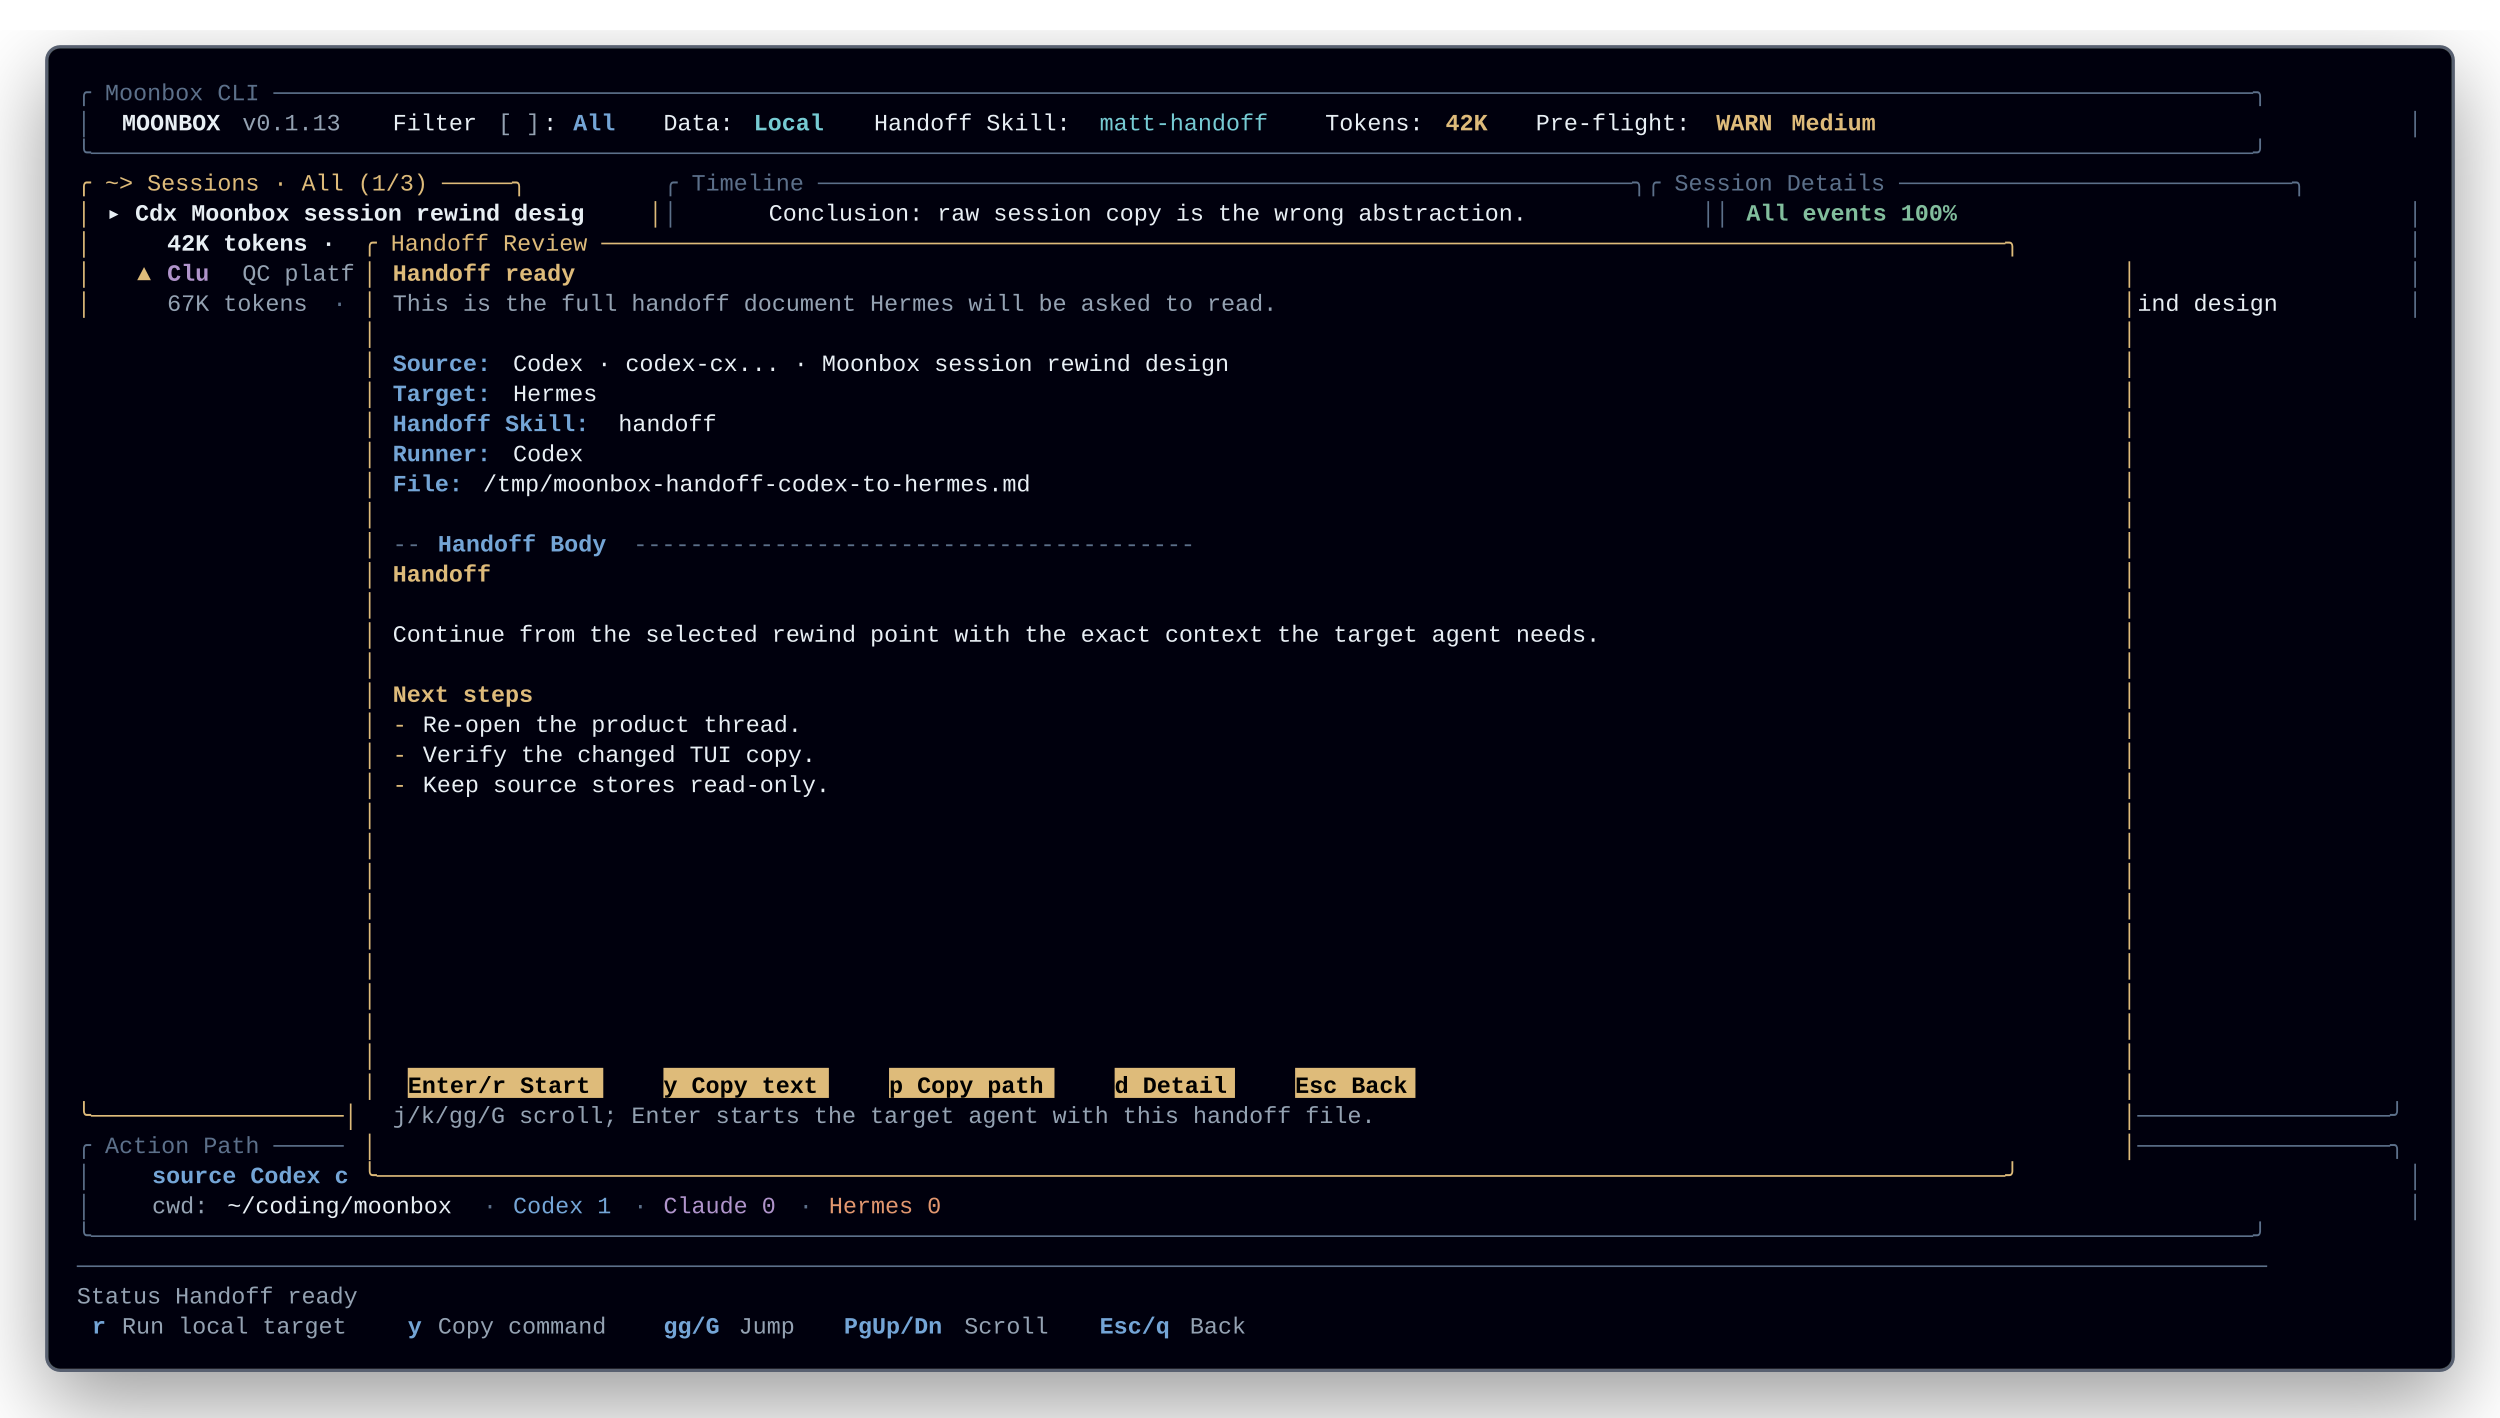
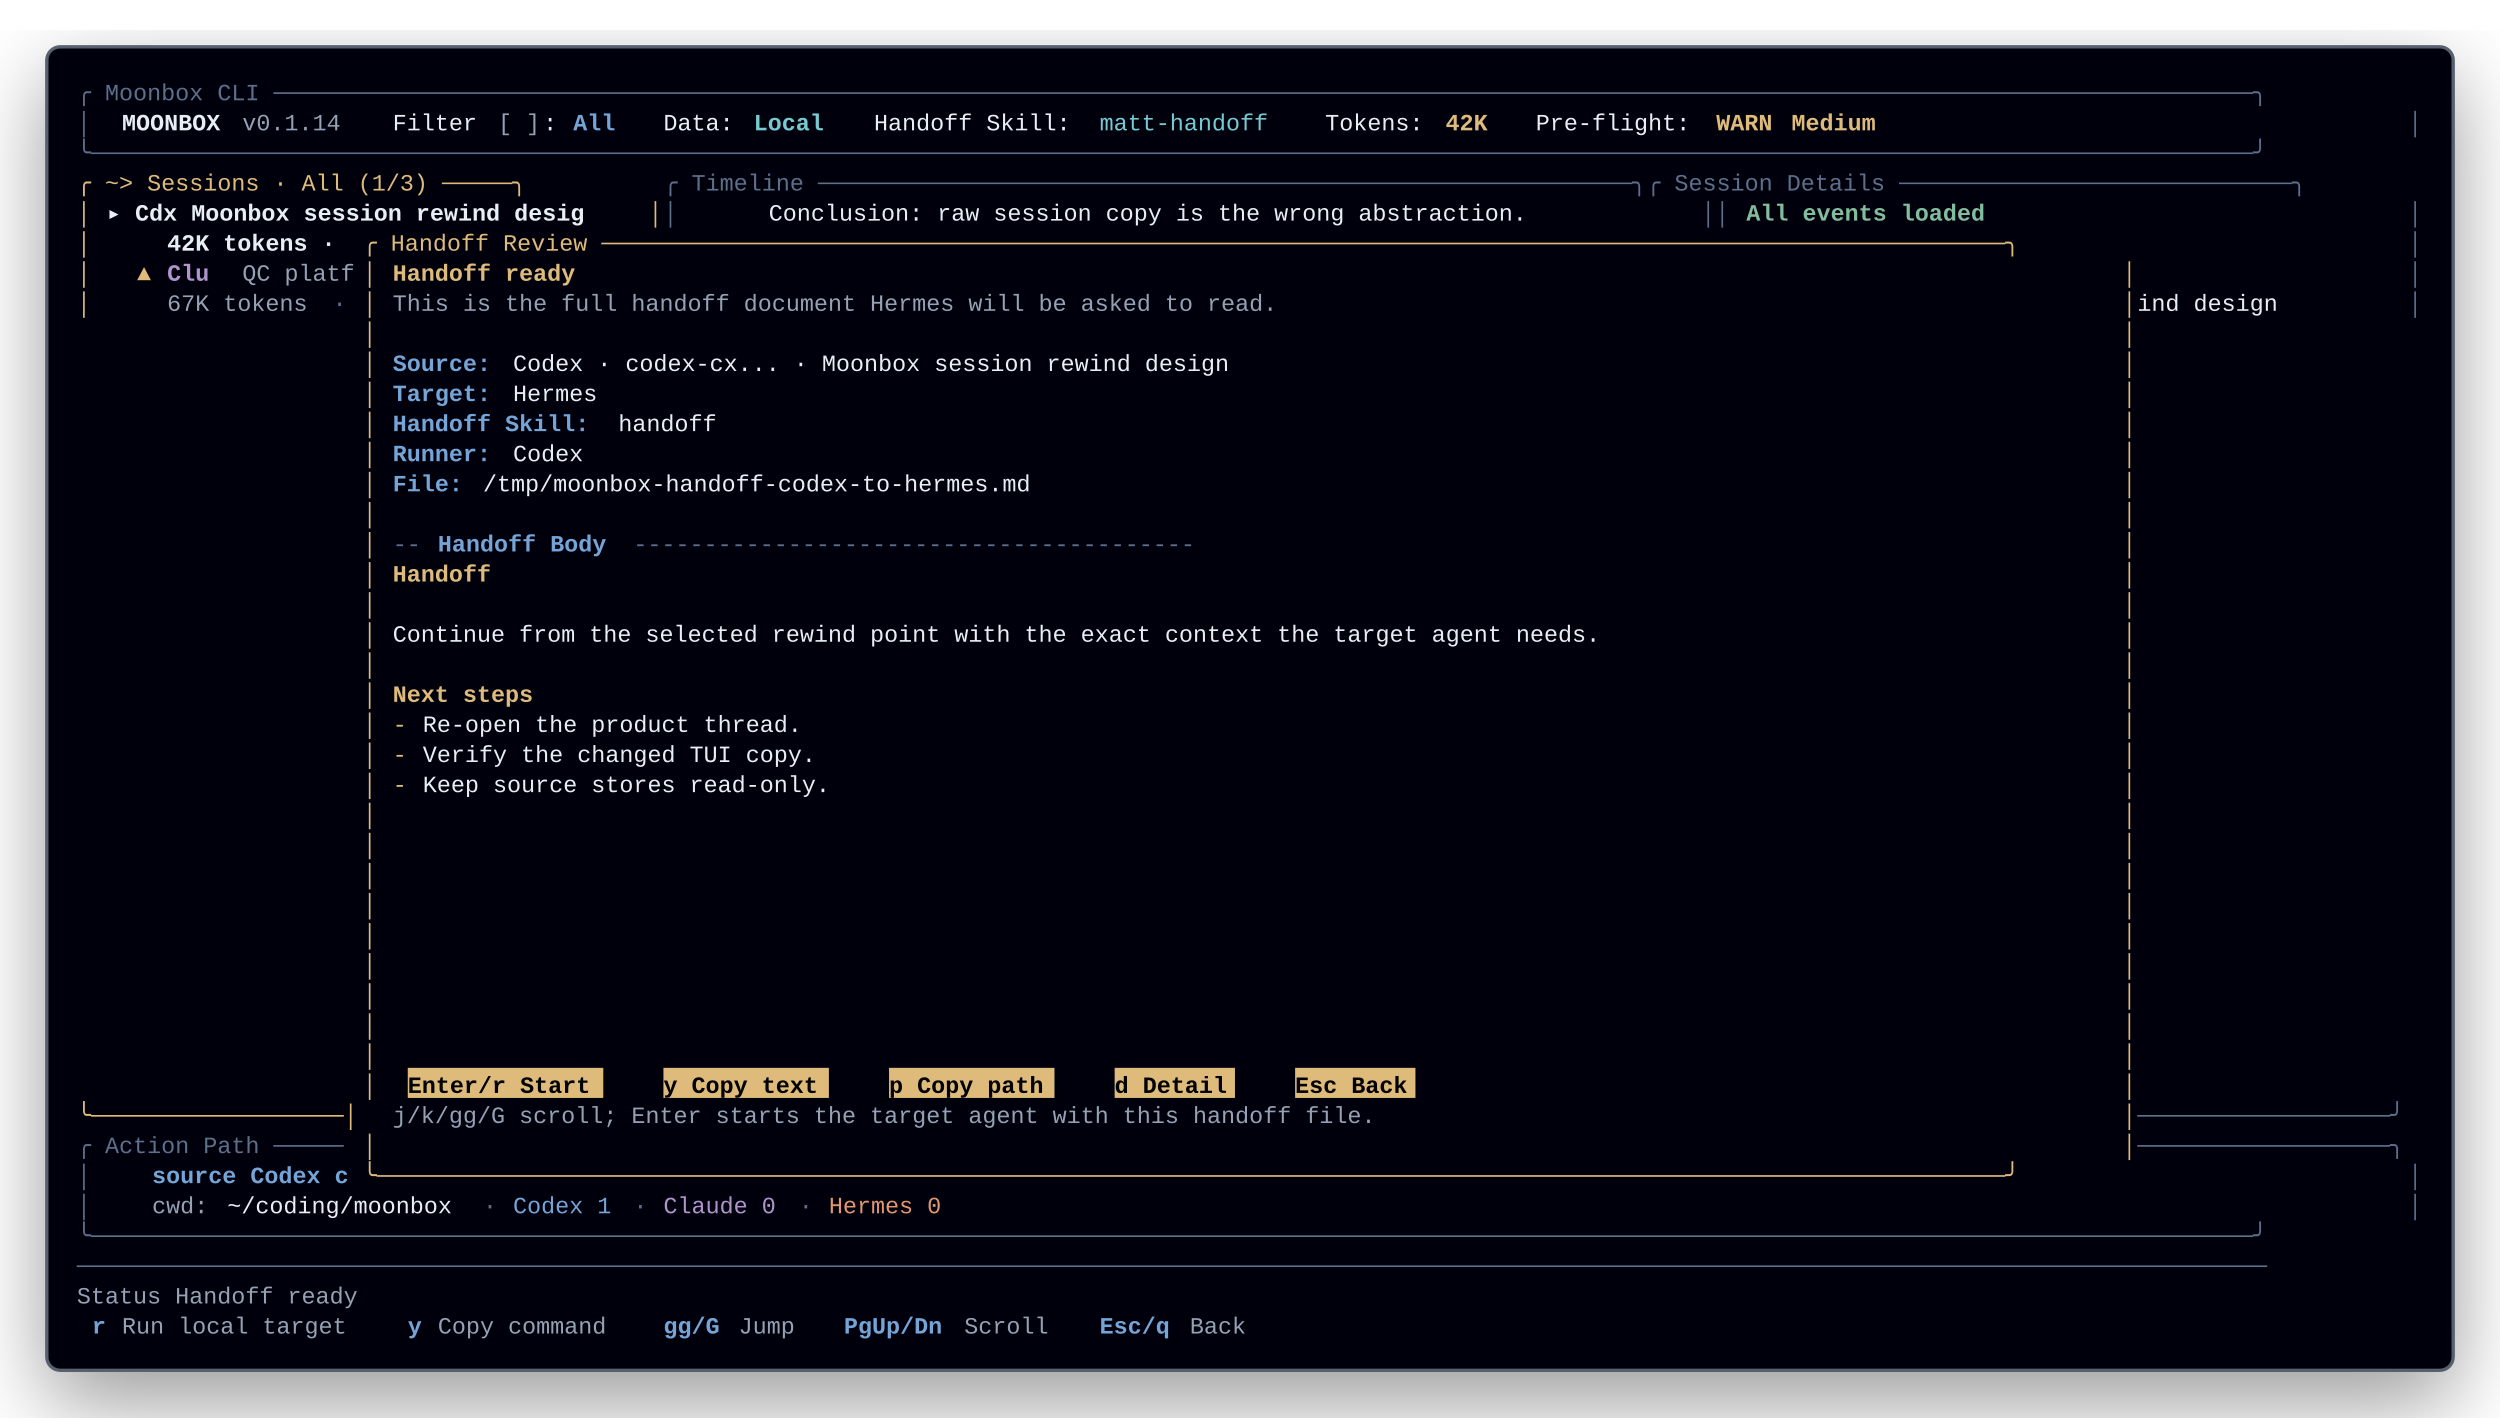
<svg xmlns="http://www.w3.org/2000/svg" width="1496" height="848" viewBox="0 0 1496 848" role="img" aria-labelledby="title desc">
  <defs>
    <filter id="shadow" x="-10%" y="-10%" width="120%" height="120%">
      <feDropShadow dx="0" dy="18" stdDeviation="26" flood-color="#000000" flood-opacity="0.40" />
    </filter>
    <style>
      .mono { font-family: ui-monospace, SFMono-Regular, Menlo, Monaco, Consolas, "Liberation Mono", monospace; white-space: pre; }
    </style>
  </defs>
  <rect x="28" y="28" width="1440" height="792" rx="8" fill="#050607" stroke="#58616f" stroke-width="2" filter="url(#shadow)" />
  <text x="46" y="60" class="mono" font-size="14" font-weight="500" fill="#5c708a">╭ Moonbox CLI ─────────────────────────────────────────────────────────────────────────────────────────────────────────────────────────────────────────────╮</text>
  <text x="46" y="78" class="mono" font-size="14" font-weight="500" fill="#5c708a">│</text>
  <text x="73" y="78" class="mono" font-size="14" font-weight="800" fill="#e8eff4">MOONBOX</text>
-   <text x="145" y="78" class="mono" font-size="14" font-weight="500" fill="#94a2b2">v0.1.13</text>
+   <text x="145" y="78" class="mono" font-size="14" font-weight="500" fill="#94a2b2">v0.1.14</text>
  <text x="235" y="78" class="mono" font-size="14" font-weight="500" fill="#e8eff4">Filter</text>
  <text x="298" y="78" class="mono" font-size="14" font-weight="500" fill="#94a2b2">[ ]</text>
  <text x="325" y="78" class="mono" font-size="14" font-weight="500" fill="#e8eff4">:</text>
  <text x="343" y="78" class="mono" font-size="14" font-weight="800" fill="#74a5d6">All</text>
  <text x="397" y="78" class="mono" font-size="14" font-weight="500" fill="#e8eff4">Data:</text>
  <text x="451" y="78" class="mono" font-size="14" font-weight="800" fill="#76cbd3">Local</text>
  <text x="523" y="78" class="mono" font-size="14" font-weight="500" fill="#e8eff4">Handoff Skill:</text>
  <text x="658" y="78" class="mono" font-size="14" font-weight="500" fill="#76cbd3">matt-handoff</text>
  <text x="793" y="78" class="mono" font-size="14" font-weight="500" fill="#e8eff4">Tokens:</text>
  <text x="865" y="78" class="mono" font-size="14" font-weight="800" fill="#debb7a">42K</text>
  <text x="919" y="78" class="mono" font-size="14" font-weight="500" fill="#e8eff4">Pre-flight:</text>
  <text x="1027" y="78" class="mono" font-size="14" font-weight="800" fill="#debb7a">WARN</text>
  <text x="1072" y="78" class="mono" font-size="14" font-weight="800" fill="#debb7a">Medium</text>
  <text x="1441" y="78" class="mono" font-size="14" font-weight="500" fill="#5c708a">│</text>
  <text x="46" y="96" class="mono" font-size="14" font-weight="500" fill="#5c708a">╰──────────────────────────────────────────────────────────────────────────────────────────────────────────────────────────────────────────────────────────╯</text>
  <text x="46" y="114" class="mono" font-size="14" font-weight="500" fill="#debb7a">╭ ~&gt; Sessions · All (1/3)        ─────╮</text>
  <text x="397" y="114" class="mono" font-size="14" font-weight="500" fill="#5c708a">╭ Timeline ──────────────────────────────────────────────────────────╮╭ Session Details ────────────────────────────╮</text>
  <text x="46" y="132" class="mono" font-size="14" font-weight="500" fill="#debb7a">│</text>
  <text x="64" y="132" class="mono" font-size="14" font-weight="800" fill="#e8eff4">▸ Cdx  Moonbox session rewind desig</text>
  <text x="388" y="132" class="mono" font-size="14" font-weight="500" fill="#debb7a">│</text>
  <text x="397" y="132" class="mono" font-size="14" font-weight="500" fill="#5c708a">│</text>
  <text x="460" y="132" class="mono" font-size="14" font-weight="500" fill="#e8eff4">Conclusion: raw session copy is the wrong abstraction.</text>
  <text x="1018" y="132" class="mono" font-size="14" font-weight="500" fill="#5c708a">││</text>
-   <text x="1045" y="132" class="mono" font-size="14" font-weight="800" fill="#82be9d">All events 100%</text>
+   <text x="1045" y="132" class="mono" font-size="14" font-weight="800" fill="#82be9d">All events loaded</text>
  <text x="1441" y="132" class="mono" font-size="14" font-weight="500" fill="#5c708a">│</text>
  <text x="46" y="150" class="mono" font-size="14" font-weight="500" fill="#debb7a">│</text>
  <text x="100" y="150" class="mono" font-size="14" font-weight="800" fill="#e8eff4">42K tokens ·</text>
  <text x="217" y="150" class="mono" font-size="14" font-weight="500" fill="#debb7a">╭ Handoff Review ────────────────────────────────────────────────────────────────────────────────────────────────────╮</text>
  <text x="1441" y="150" class="mono" font-size="14" font-weight="500" fill="#5c708a">│</text>
  <text x="46" y="168" class="mono" font-size="14" font-weight="500" fill="#debb7a">│</text>
  <text x="82" y="168" class="mono" font-size="14" font-weight="500" fill="#debb7a">▲</text>
  <text x="100" y="168" class="mono" font-size="14" font-weight="800" fill="#b094cb">Clu</text>
  <text x="145" y="168" class="mono" font-size="14" font-weight="500" fill="#94a2b2">QC platf</text>
  <text x="217" y="168" class="mono" font-size="14" font-weight="500" fill="#debb7a">│</text>
  <text x="235" y="168" class="mono" font-size="14" font-weight="800" fill="#debb7a">Handoff ready</text>
  <text x="1270" y="168" class="mono" font-size="14" font-weight="500" fill="#debb7a">│</text>
  <text x="1441" y="168" class="mono" font-size="14" font-weight="500" fill="#5c708a">│</text>
  <text x="46" y="186" class="mono" font-size="14" font-weight="500" fill="#debb7a">│</text>
  <text x="100" y="186" class="mono" font-size="14" font-weight="500" fill="#94a2b2">67K tokens</text>
  <text x="199" y="186" class="mono" font-size="14" font-weight="500" fill="#5c708a">·</text>
  <text x="217" y="186" class="mono" font-size="14" font-weight="500" fill="#debb7a">│</text>
  <text x="235" y="186" class="mono" font-size="14" font-weight="500" fill="#94a2b2">This is the full handoff document Hermes will be asked to read.</text>
  <text x="1270" y="186" class="mono" font-size="14" font-weight="500" fill="#debb7a">│</text>
  <text x="1279" y="186" class="mono" font-size="14" font-weight="500" fill="#e8eff4">ind design</text>
  <text x="1441" y="186" class="mono" font-size="14" font-weight="500" fill="#5c708a">│</text>
  <text x="217" y="204" class="mono" font-size="14" font-weight="500" fill="#debb7a">│</text>
  <text x="1270" y="204" class="mono" font-size="14" font-weight="500" fill="#debb7a">│</text>
  <text x="217" y="222" class="mono" font-size="14" font-weight="500" fill="#debb7a">│</text>
  <text x="235" y="222" class="mono" font-size="14" font-weight="800" fill="#74a5d6">Source:</text>
  <text x="307" y="222" class="mono" font-size="14" font-weight="500" fill="#e8eff4">Codex · codex-cx... · Moonbox session rewind design</text>
  <text x="1270" y="222" class="mono" font-size="14" font-weight="500" fill="#debb7a">│</text>
  <text x="217" y="240" class="mono" font-size="14" font-weight="500" fill="#debb7a">│</text>
  <text x="235" y="240" class="mono" font-size="14" font-weight="800" fill="#74a5d6">Target:</text>
  <text x="307" y="240" class="mono" font-size="14" font-weight="500" fill="#e8eff4">Hermes</text>
  <text x="1270" y="240" class="mono" font-size="14" font-weight="500" fill="#debb7a">│</text>
  <text x="217" y="258" class="mono" font-size="14" font-weight="500" fill="#debb7a">│</text>
  <text x="235" y="258" class="mono" font-size="14" font-weight="800" fill="#74a5d6">Handoff Skill:</text>
  <text x="370" y="258" class="mono" font-size="14" font-weight="500" fill="#e8eff4">handoff</text>
  <text x="1270" y="258" class="mono" font-size="14" font-weight="500" fill="#debb7a">│</text>
  <text x="217" y="276" class="mono" font-size="14" font-weight="500" fill="#debb7a">│</text>
  <text x="235" y="276" class="mono" font-size="14" font-weight="800" fill="#74a5d6">Runner:</text>
  <text x="307" y="276" class="mono" font-size="14" font-weight="500" fill="#e8eff4">Codex</text>
  <text x="1270" y="276" class="mono" font-size="14" font-weight="500" fill="#debb7a">│</text>
  <text x="217" y="294" class="mono" font-size="14" font-weight="500" fill="#debb7a">│</text>
  <text x="235" y="294" class="mono" font-size="14" font-weight="800" fill="#74a5d6">File:</text>
  <text x="289" y="294" class="mono" font-size="14" font-weight="500" fill="#e8eff4">/tmp/moonbox-handoff-codex-to-hermes.md</text>
  <text x="1270" y="294" class="mono" font-size="14" font-weight="500" fill="#debb7a">│</text>
  <text x="217" y="312" class="mono" font-size="14" font-weight="500" fill="#debb7a">│</text>
  <text x="1270" y="312" class="mono" font-size="14" font-weight="500" fill="#debb7a">│</text>
  <text x="217" y="330" class="mono" font-size="14" font-weight="500" fill="#debb7a">│</text>
  <text x="235" y="330" class="mono" font-size="14" font-weight="500" fill="#5c708a">--</text>
  <text x="262" y="330" class="mono" font-size="14" font-weight="800" fill="#74a5d6">Handoff Body</text>
  <text x="379" y="330" class="mono" font-size="14" font-weight="500" fill="#5c708a">----------------------------------------</text>
  <text x="1270" y="330" class="mono" font-size="14" font-weight="500" fill="#debb7a">│</text>
  <text x="217" y="348" class="mono" font-size="14" font-weight="500" fill="#debb7a">│</text>
  <text x="235" y="348" class="mono" font-size="14" font-weight="800" fill="#debb7a">Handoff</text>
  <text x="1270" y="348" class="mono" font-size="14" font-weight="500" fill="#debb7a">│</text>
  <text x="217" y="366" class="mono" font-size="14" font-weight="500" fill="#debb7a">│</text>
  <text x="1270" y="366" class="mono" font-size="14" font-weight="500" fill="#debb7a">│</text>
  <text x="217" y="384" class="mono" font-size="14" font-weight="500" fill="#debb7a">│</text>
  <text x="235" y="384" class="mono" font-size="14" font-weight="500" fill="#e8eff4">Continue from the selected rewind point with the exact context the target agent needs.</text>
  <text x="1270" y="384" class="mono" font-size="14" font-weight="500" fill="#debb7a">│</text>
  <text x="217" y="402" class="mono" font-size="14" font-weight="500" fill="#debb7a">│</text>
  <text x="1270" y="402" class="mono" font-size="14" font-weight="500" fill="#debb7a">│</text>
  <text x="217" y="420" class="mono" font-size="14" font-weight="500" fill="#debb7a">│</text>
  <text x="235" y="420" class="mono" font-size="14" font-weight="800" fill="#debb7a">Next steps</text>
  <text x="1270" y="420" class="mono" font-size="14" font-weight="500" fill="#debb7a">│</text>
  <text x="217" y="438" class="mono" font-size="14" font-weight="500" fill="#debb7a">│</text>
  <text x="235" y="438" class="mono" font-size="14" font-weight="500" fill="#debb7a">-</text>
  <text x="253" y="438" class="mono" font-size="14" font-weight="500" fill="#e8eff4">Re-open the product thread.</text>
  <text x="1270" y="438" class="mono" font-size="14" font-weight="500" fill="#debb7a">│</text>
  <text x="217" y="456" class="mono" font-size="14" font-weight="500" fill="#debb7a">│</text>
  <text x="235" y="456" class="mono" font-size="14" font-weight="500" fill="#debb7a">-</text>
  <text x="253" y="456" class="mono" font-size="14" font-weight="500" fill="#e8eff4">Verify the changed TUI copy.</text>
  <text x="1270" y="456" class="mono" font-size="14" font-weight="500" fill="#debb7a">│</text>
  <text x="217" y="474" class="mono" font-size="14" font-weight="500" fill="#debb7a">│</text>
  <text x="235" y="474" class="mono" font-size="14" font-weight="500" fill="#debb7a">-</text>
  <text x="253" y="474" class="mono" font-size="14" font-weight="500" fill="#e8eff4">Keep source stores read-only.</text>
  <text x="1270" y="474" class="mono" font-size="14" font-weight="500" fill="#debb7a">│</text>
  <text x="217" y="492" class="mono" font-size="14" font-weight="500" fill="#debb7a">│</text>
  <text x="1270" y="492" class="mono" font-size="14" font-weight="500" fill="#debb7a">│</text>
  <text x="217" y="510" class="mono" font-size="14" font-weight="500" fill="#debb7a">│</text>
  <text x="1270" y="510" class="mono" font-size="14" font-weight="500" fill="#debb7a">│</text>
  <text x="217" y="528" class="mono" font-size="14" font-weight="500" fill="#debb7a">│</text>
  <text x="1270" y="528" class="mono" font-size="14" font-weight="500" fill="#debb7a">│</text>
  <text x="217" y="546" class="mono" font-size="14" font-weight="500" fill="#debb7a">│</text>
  <text x="1270" y="546" class="mono" font-size="14" font-weight="500" fill="#debb7a">│</text>
  <text x="217" y="564" class="mono" font-size="14" font-weight="500" fill="#debb7a">│</text>
  <text x="1270" y="564" class="mono" font-size="14" font-weight="500" fill="#debb7a">│</text>
  <text x="217" y="582" class="mono" font-size="14" font-weight="500" fill="#debb7a">│</text>
  <text x="1270" y="582" class="mono" font-size="14" font-weight="500" fill="#debb7a">│</text>
  <text x="217" y="600" class="mono" font-size="14" font-weight="500" fill="#debb7a">│</text>
  <text x="1270" y="600" class="mono" font-size="14" font-weight="500" fill="#debb7a">│</text>
  <text x="217" y="618" class="mono" font-size="14" font-weight="500" fill="#debb7a">│</text>
  <text x="1270" y="618" class="mono" font-size="14" font-weight="500" fill="#debb7a">│</text>
  <text x="217" y="636" class="mono" font-size="14" font-weight="500" fill="#debb7a">│</text>
  <text x="1270" y="636" class="mono" font-size="14" font-weight="500" fill="#debb7a">│</text>
  <text x="217" y="654" class="mono" font-size="14" font-weight="500" fill="#debb7a">│</text>
  <rect x="244" y="639" width="117" height="18" fill="#debb7a" />
  <text x="244" y="654" class="mono" font-size="14" font-weight="800" fill="#000000">Enter/r Start</text>
  <rect x="397" y="639" width="99" height="18" fill="#debb7a" />
  <text x="397" y="654" class="mono" font-size="14" font-weight="800" fill="#000000">y Copy text</text>
  <rect x="532" y="639" width="99" height="18" fill="#debb7a" />
  <text x="532" y="654" class="mono" font-size="14" font-weight="800" fill="#000000">p Copy path</text>
  <rect x="667" y="639" width="72" height="18" fill="#debb7a" />
  <text x="667" y="654" class="mono" font-size="14" font-weight="800" fill="#000000">d Detail</text>
  <rect x="775" y="639" width="72" height="18" fill="#debb7a" />
  <text x="775" y="654" class="mono" font-size="14" font-weight="800" fill="#000000">Esc Back</text>
  <text x="1270" y="654" class="mono" font-size="14" font-weight="500" fill="#debb7a">│</text>
  <text x="46" y="672" class="mono" font-size="14" font-weight="500" fill="#debb7a">╰──────────────────│</text>
  <text x="235" y="672" class="mono" font-size="14" font-weight="500" fill="#94a2b2">j/k/gg/G scroll; Enter starts the target agent with this handoff file.</text>
  <text x="1270" y="672" class="mono" font-size="14" font-weight="500" fill="#debb7a">│</text>
  <text x="1279" y="672" class="mono" font-size="14" font-weight="500" fill="#5c708a">──────────────────╯</text>
  <text x="46" y="690" class="mono" font-size="14" font-weight="500" fill="#5c708a">╭ Action Path ─────</text>
  <text x="217" y="690" class="mono" font-size="14" font-weight="500" fill="#debb7a">│</text>
  <text x="1270" y="690" class="mono" font-size="14" font-weight="500" fill="#debb7a">│</text>
  <text x="1279" y="690" class="mono" font-size="14" font-weight="500" fill="#5c708a">──────────────────╮</text>
  <text x="46" y="708" class="mono" font-size="14" font-weight="500" fill="#5c708a">│</text>
  <text x="91" y="708" class="mono" font-size="14" font-weight="800" fill="#74a5d6">source Codex c</text>
  <text x="217" y="708" class="mono" font-size="14" font-weight="500" fill="#debb7a">╰────────────────────────────────────────────────────────────────────────────────────────────────────────────────────╯</text>
  <text x="1441" y="708" class="mono" font-size="14" font-weight="500" fill="#5c708a">│</text>
  <text x="46" y="726" class="mono" font-size="14" font-weight="500" fill="#5c708a">│</text>
  <text x="91" y="726" class="mono" font-size="14" font-weight="500" fill="#94a2b2">cwd:</text>
  <text x="136" y="726" class="mono" font-size="14" font-weight="500" fill="#e8eff4">~/coding/moonbox</text>
  <text x="289" y="726" class="mono" font-size="14" font-weight="500" fill="#5c708a">·</text>
  <text x="307" y="726" class="mono" font-size="14" font-weight="500" fill="#74a5d6">Codex 1</text>
  <text x="379" y="726" class="mono" font-size="14" font-weight="500" fill="#5c708a">·</text>
  <text x="397" y="726" class="mono" font-size="14" font-weight="500" fill="#b094cb">Claude 0</text>
  <text x="478" y="726" class="mono" font-size="14" font-weight="500" fill="#5c708a">·</text>
  <text x="496" y="726" class="mono" font-size="14" font-weight="500" fill="#e2976f">Hermes 0</text>
  <text x="1441" y="726" class="mono" font-size="14" font-weight="500" fill="#5c708a">│</text>
  <text x="46" y="744" class="mono" font-size="14" font-weight="500" fill="#5c708a">╰──────────────────────────────────────────────────────────────────────────────────────────────────────────────────────────────────────────────────────────╯</text>
  <text x="46" y="762" class="mono" font-size="14" font-weight="500" fill="#5c708a">────────────────────────────────────────────────────────────────────────────────────────────────────────────────────────────────────────────────────────────</text>
  <text x="46" y="780" class="mono" font-size="14" font-weight="500" fill="#94a2b2">Status Handoff ready</text>
  <text x="55" y="798" class="mono" font-size="14" font-weight="800" fill="#74a5d6">r</text>
  <text x="73" y="798" class="mono" font-size="14" font-weight="500" fill="#94a2b2">Run local target</text>
  <text x="244" y="798" class="mono" font-size="14" font-weight="800" fill="#74a5d6">y</text>
  <text x="262" y="798" class="mono" font-size="14" font-weight="500" fill="#94a2b2">Copy command</text>
  <text x="397" y="798" class="mono" font-size="14" font-weight="800" fill="#74a5d6">gg/G</text>
  <text x="442" y="798" class="mono" font-size="14" font-weight="500" fill="#94a2b2">Jump</text>
  <text x="505" y="798" class="mono" font-size="14" font-weight="800" fill="#74a5d6">PgUp/Dn</text>
  <text x="577" y="798" class="mono" font-size="14" font-weight="500" fill="#94a2b2">Scroll</text>
  <text x="658" y="798" class="mono" font-size="14" font-weight="800" fill="#74a5d6">Esc/q</text>
  <text x="712" y="798" class="mono" font-size="14" font-weight="500" fill="#94a2b2">Back</text>
</svg>
